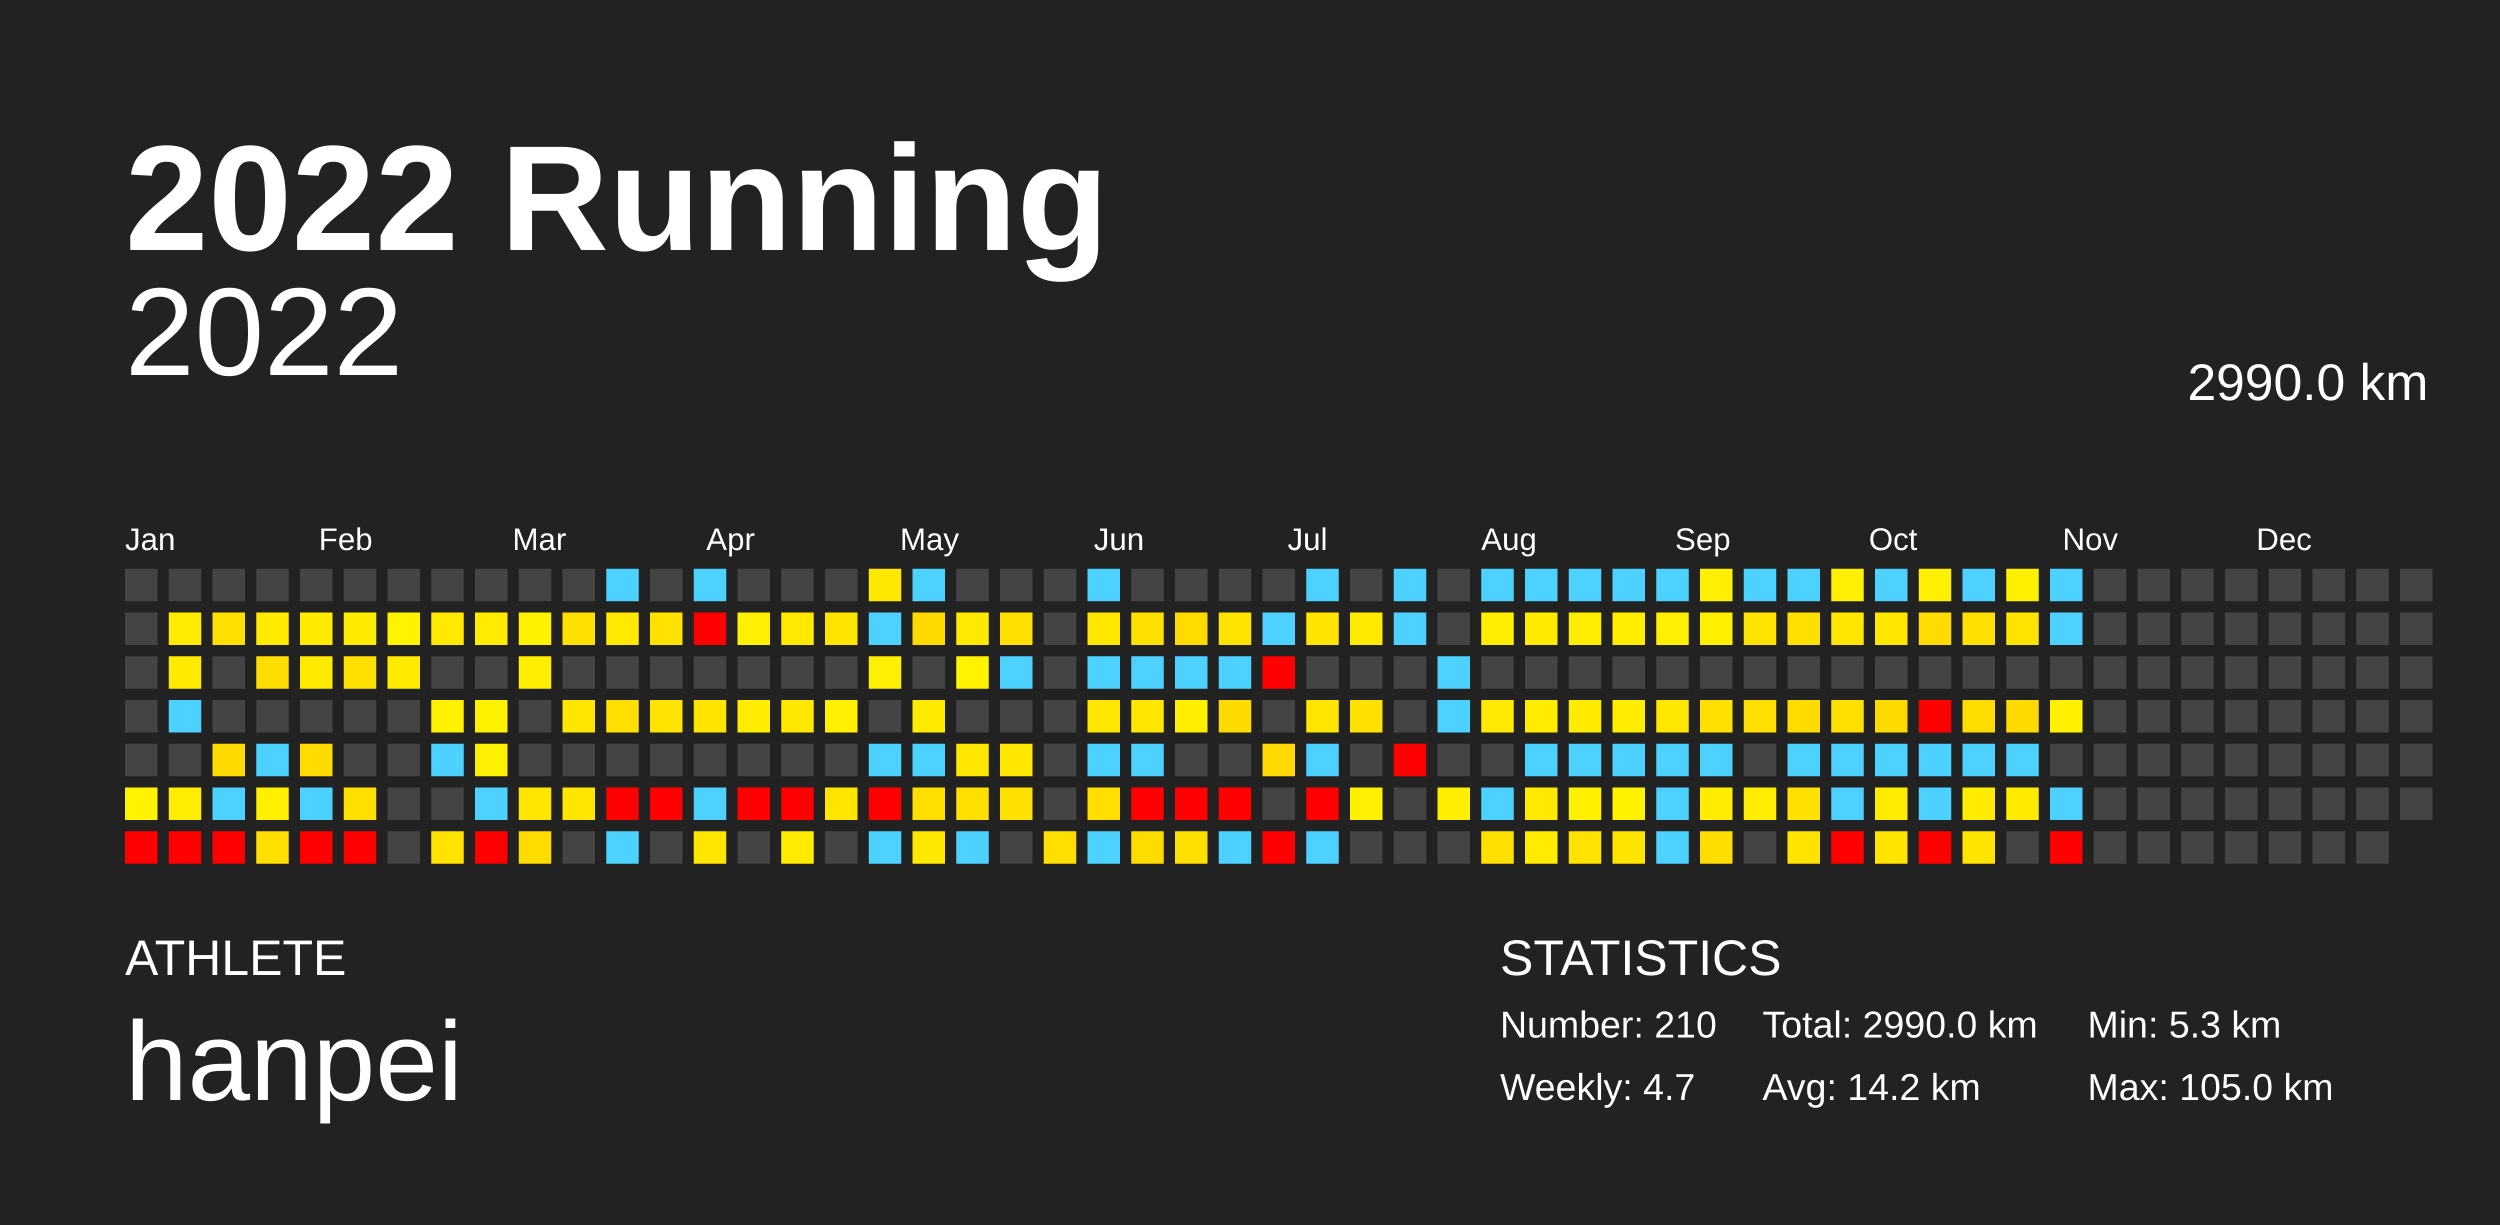
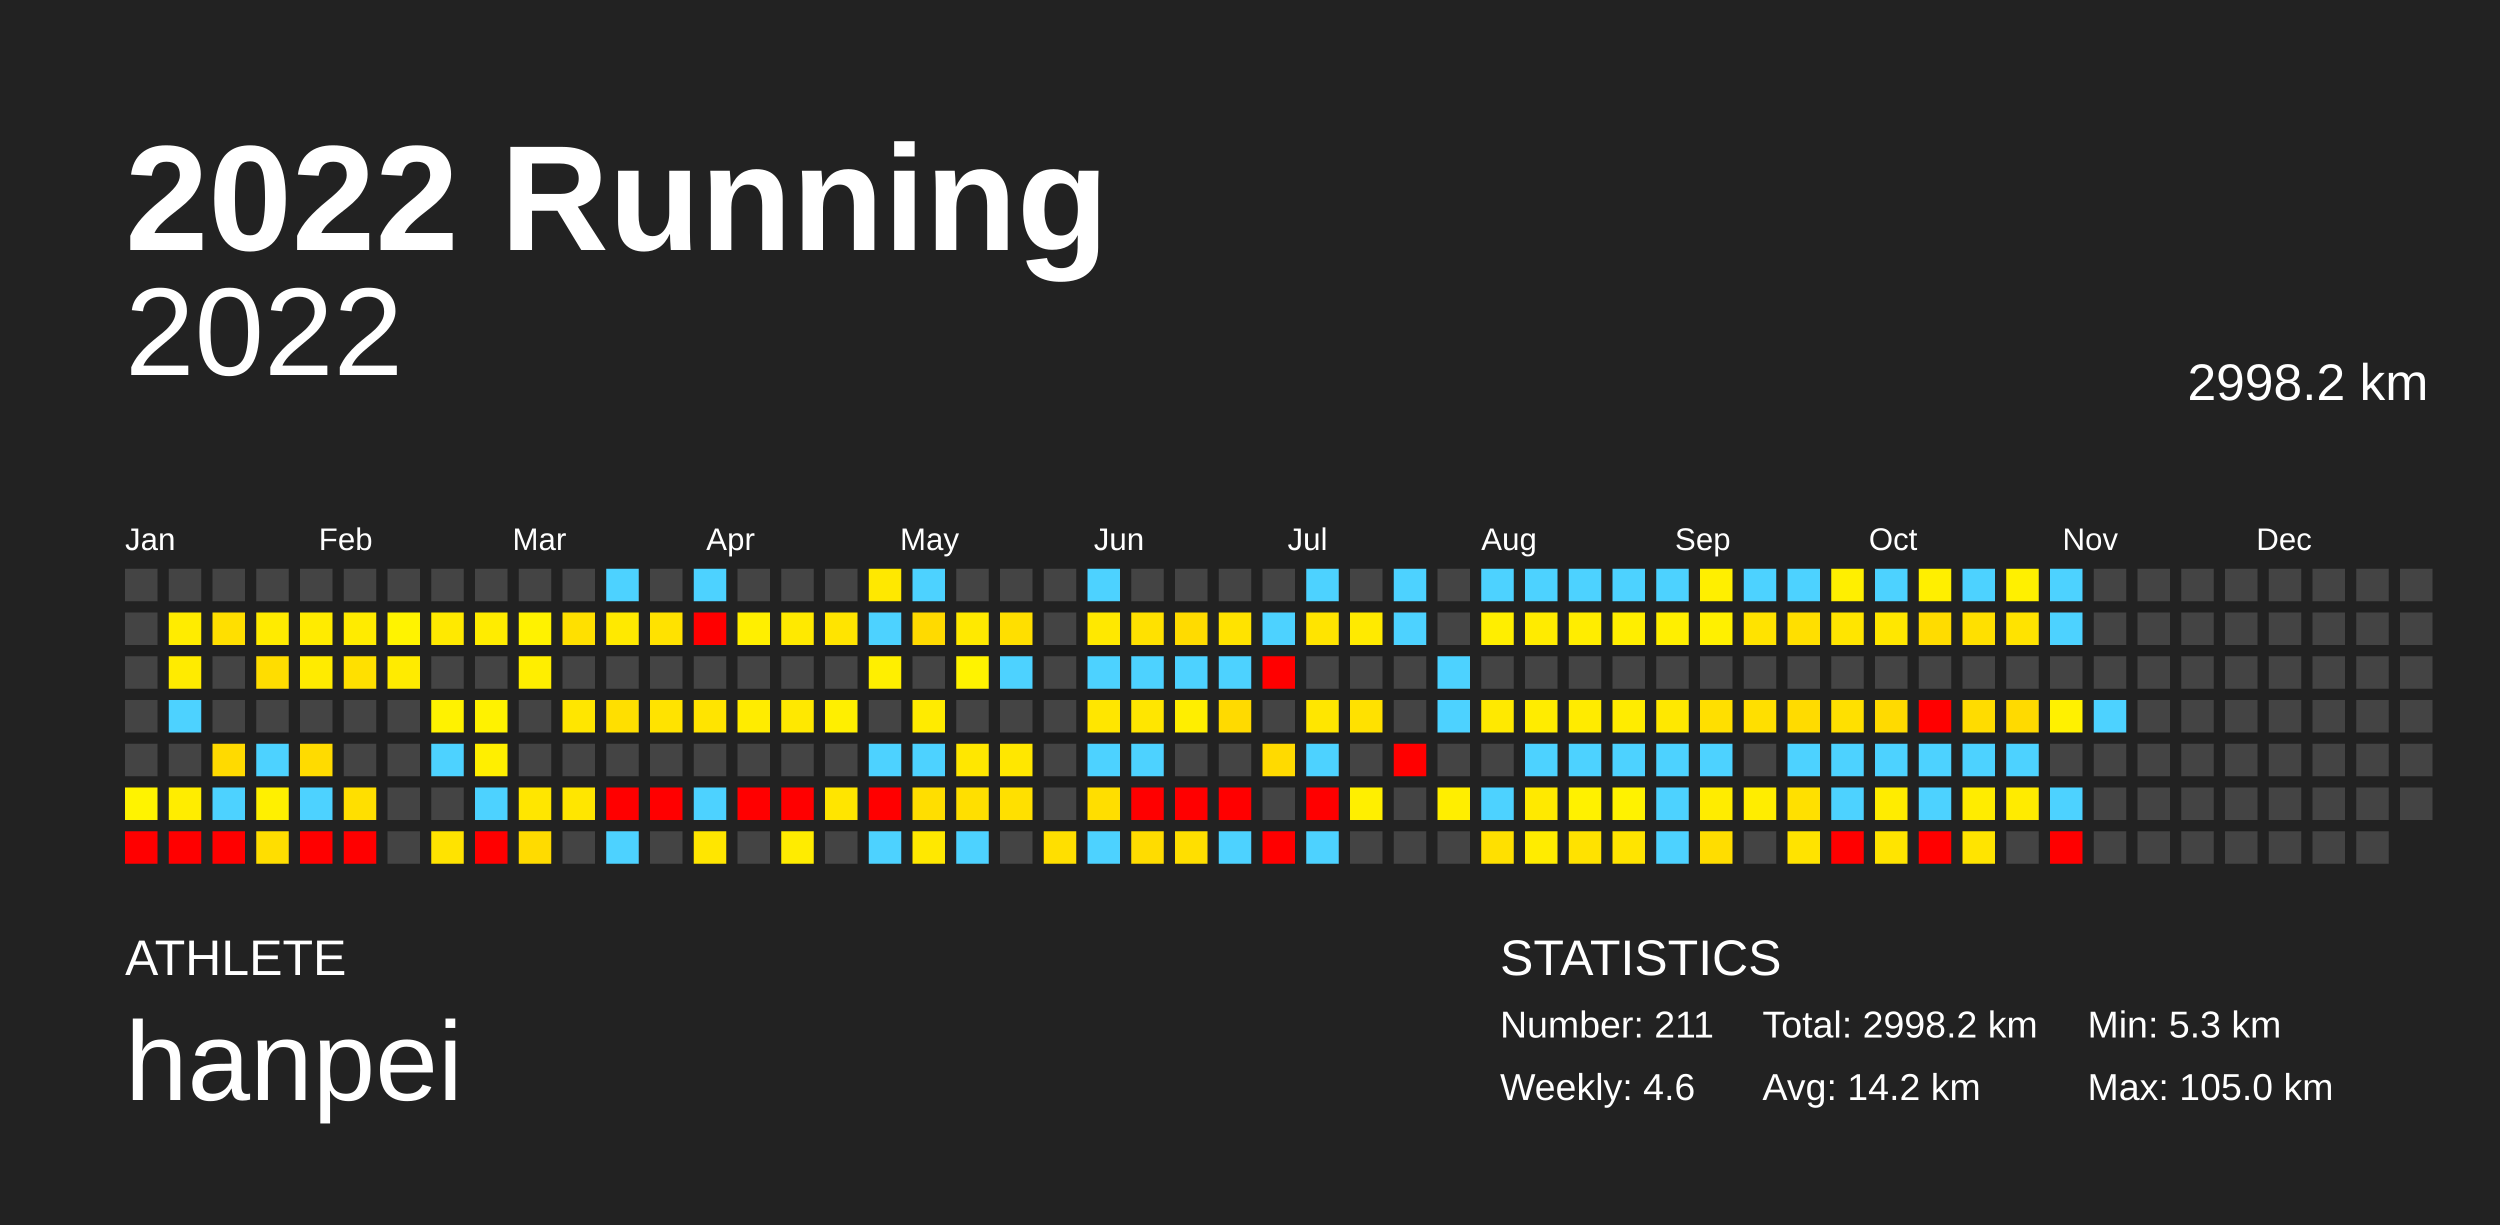
<svg xmlns="http://www.w3.org/2000/svg" baseProfile="full" height="98mm" version="1.1" viewBox="0,0,200,98" width="200mm">
  <defs />
  <rect fill="#222222" height="98" width="200" x="0" y="0" />
  <text fill="#FFFFFF" style="font-size:12px; font-family:Arial; font-weight:bold;" x="10" y="20">2022 Running</text>
  <text fill="#FFFFFF" style="font-size:4px; font-family:Arial" x="10" y="78">ATHLETE</text>
  <text fill="#FFFFFF" style="font-size:9px; font-family:Arial" x="10" y="88">hanpei</text>
  <text fill="#FFFFFF" style="font-size:4px; font-family:Arial" x="120" y="78">STATISTICS</text>
-   <text fill="#FFFFFF" style="font-size:3px; font-family:Arial" x="120" y="83">Number: 210</text>
-   <text fill="#FFFFFF" style="font-size:3px; font-family:Arial" x="120" y="88">Weekly: 4.7</text>
-   <text fill="#FFFFFF" style="font-size:3px; font-family:Arial" x="141" y="83">Total: 2990.0 km</text>
+   <text fill="#FFFFFF" style="font-size:3px; font-family:Arial" x="120" y="83">Number: 211</text>
+   <text fill="#FFFFFF" style="font-size:3px; font-family:Arial" x="120" y="88">Weekly: 4.6</text>
+   <text fill="#FFFFFF" style="font-size:3px; font-family:Arial" x="141" y="83">Total: 2998.2 km</text>
  <text fill="#FFFFFF" style="font-size:3px; font-family:Arial" x="141" y="88">Avg: 14.2 km</text>
  <text fill="#FFFFFF" style="font-size:3px; font-family:Arial" x="167" y="83">Min: 5.3 km</text>
  <text fill="#FFFFFF" style="font-size:3px; font-family:Arial" x="167" y="88">Max: 105.0 km</text>
  <text alignment-baseline="hanging" fill="#FFFFFF" style="font-size:10.0px; font-family:Arial;" x="10" y="30">2022</text>
-   <text alignment-baseline="hanging" fill="#FFFFFF" style="font-size:4.125px; font-family:Arial;" x="175" y="32">2990.0 km</text>
+   <text alignment-baseline="hanging" fill="#FFFFFF" style="font-size:4.125px; font-family:Arial;" x="175" y="32">2998.2 km</text>
  <text fill="#FFFFFF" style="font-size:2.5px; font-family:Arial" x="10.0" y="44">Jan</text>
  <text fill="#FFFFFF" style="font-size:2.5px; font-family:Arial" x="25.5" y="44">Feb</text>
  <text fill="#FFFFFF" style="font-size:2.5px; font-family:Arial" x="41.0" y="44">Mar</text>
  <text fill="#FFFFFF" style="font-size:2.5px; font-family:Arial" x="56.5" y="44">Apr</text>
  <text fill="#FFFFFF" style="font-size:2.5px; font-family:Arial" x="72.0" y="44">May</text>
  <text fill="#FFFFFF" style="font-size:2.5px; font-family:Arial" x="87.5" y="44">Jun</text>
  <text fill="#FFFFFF" style="font-size:2.5px; font-family:Arial" x="103.0" y="44">Jul</text>
  <text fill="#FFFFFF" style="font-size:2.5px; font-family:Arial" x="118.5" y="44">Aug</text>
  <text fill="#FFFFFF" style="font-size:2.5px; font-family:Arial" x="134.0" y="44">Sep</text>
  <text fill="#FFFFFF" style="font-size:2.5px; font-family:Arial" x="149.5" y="44">Oct</text>
  <text fill="#FFFFFF" style="font-size:2.5px; font-family:Arial" x="165.0" y="44">Nov</text>
  <text fill="#FFFFFF" style="font-size:2.5px; font-family:Arial" x="180.5" y="44">Dec</text>
  <rect fill="#444444" height="2.6" width="2.6" x="10.0" y="45.5" />
  <rect fill="#444444" height="2.6" width="2.6" x="10.0" y="49.0" />
  <rect fill="#444444" height="2.6" width="2.6" x="10.0" y="52.5" />
  <rect fill="#444444" height="2.6" width="2.6" x="10.0" y="56.0" />
  <rect fill="#444444" height="2.6" width="2.6" x="10.0" y="59.5" />
  <rect fill="#fff300" height="2.6" width="2.6" x="10.0" y="63.0" />
  <rect fill="red" height="2.6" width="2.6" x="10.0" y="66.5" />
  <rect fill="#444444" height="2.6" width="2.6" x="13.5" y="45.5" />
  <rect fill="#ffec00" height="2.6" width="2.6" x="13.5" y="49.0" />
  <rect fill="#ffeb00" height="2.6" width="2.6" x="13.5" y="52.5" />
  <rect fill="#4dd2ff" height="2.6" width="2.6" x="13.5" y="56.0" />
  <rect fill="#444444" height="2.6" width="2.6" x="13.5" y="59.5" />
  <rect fill="#ffed00" height="2.6" width="2.6" x="13.5" y="63.0" />
  <rect fill="red" height="2.6" width="2.6" x="13.5" y="66.5" />
  <rect fill="#444444" height="2.6" width="2.6" x="17.0" y="45.5" />
  <rect fill="#ffdf00" height="2.6" width="2.6" x="17.0" y="49.0" />
  <rect fill="#444444" height="2.6" width="2.6" x="17.0" y="52.5" />
  <rect fill="#444444" height="2.6" width="2.6" x="17.0" y="56.0" />
  <rect fill="#ffda00" height="2.6" width="2.6" x="17.0" y="59.5" />
  <rect fill="#4dd2ff" height="2.6" width="2.6" x="17.0" y="63.0" />
  <rect fill="red" height="2.6" width="2.6" x="17.0" y="66.5" />
  <rect fill="#444444" height="2.6" width="2.6" x="20.5" y="45.5" />
  <rect fill="#ffeb00" height="2.6" width="2.6" x="20.5" y="49.0" />
  <rect fill="#ffdd00" height="2.6" width="2.6" x="20.5" y="52.5" />
  <rect fill="#444444" height="2.6" width="2.6" x="20.5" y="56.0" />
  <rect fill="#4dd2ff" height="2.6" width="2.6" x="20.5" y="59.5" />
  <rect fill="#fff000" height="2.6" width="2.6" x="20.5" y="63.0" />
  <rect fill="#ffde00" height="2.6" width="2.6" x="20.5" y="66.5" />
  <rect fill="#444444" height="2.6" width="2.6" x="24.0" y="45.5" />
  <rect fill="#ffeb00" height="2.6" width="2.6" x="24.0" y="49.0" />
  <rect fill="#ffeb00" height="2.6" width="2.6" x="24.0" y="52.5" />
  <rect fill="#444444" height="2.6" width="2.6" x="24.0" y="56.0" />
  <rect fill="#ffdb00" height="2.6" width="2.6" x="24.0" y="59.5" />
  <rect fill="#4dd2ff" height="2.6" width="2.6" x="24.0" y="63.0" />
  <rect fill="red" height="2.6" width="2.6" x="24.0" y="66.5" />
  <rect fill="#444444" height="2.6" width="2.6" x="27.5" y="45.5" />
  <rect fill="#ffeb00" height="2.6" width="2.6" x="27.5" y="49.0" />
  <rect fill="#ffe000" height="2.6" width="2.6" x="27.5" y="52.5" />
  <rect fill="#444444" height="2.6" width="2.6" x="27.5" y="56.0" />
  <rect fill="#444444" height="2.6" width="2.6" x="27.5" y="59.5" />
  <rect fill="#ffdf00" height="2.6" width="2.6" x="27.5" y="63.0" />
  <rect fill="red" height="2.6" width="2.6" x="27.5" y="66.5" />
  <rect fill="#444444" height="2.6" width="2.6" x="31.0" y="45.5" />
  <rect fill="#fff300" height="2.6" width="2.6" x="31.0" y="49.0" />
  <rect fill="#ffeb00" height="2.6" width="2.6" x="31.0" y="52.5" />
  <rect fill="#444444" height="2.6" width="2.6" x="31.0" y="56.0" />
  <rect fill="#444444" height="2.6" width="2.6" x="31.0" y="59.5" />
  <rect fill="#444444" height="2.6" width="2.6" x="31.0" y="63.0" />
  <rect fill="#444444" height="2.6" width="2.6" x="31.0" y="66.5" />
  <rect fill="#444444" height="2.6" width="2.6" x="34.5" y="45.5" />
  <rect fill="#ffe900" height="2.6" width="2.6" x="34.5" y="49.0" />
  <rect fill="#444444" height="2.6" width="2.6" x="34.5" y="52.5" />
  <rect fill="#fff200" height="2.6" width="2.6" x="34.5" y="56.0" />
  <rect fill="#4dd2ff" height="2.6" width="2.6" x="34.5" y="59.5" />
  <rect fill="#444444" height="2.6" width="2.6" x="34.5" y="63.0" />
  <rect fill="#ffe300" height="2.6" width="2.6" x="34.5" y="66.5" />
  <rect fill="#444444" height="2.6" width="2.6" x="38.0" y="45.5" />
  <rect fill="#ffec00" height="2.6" width="2.6" x="38.0" y="49.0" />
  <rect fill="#444444" height="2.6" width="2.6" x="38.0" y="52.5" />
  <rect fill="#fff200" height="2.6" width="2.6" x="38.0" y="56.0" />
  <rect fill="#ffef00" height="2.6" width="2.6" x="38.0" y="59.5" />
  <rect fill="#4dd2ff" height="2.6" width="2.6" x="38.0" y="63.0" />
  <rect fill="red" height="2.6" width="2.6" x="38.0" y="66.5" />
  <rect fill="#444444" height="2.6" width="2.6" x="41.5" y="45.5" />
  <rect fill="#fff200" height="2.6" width="2.6" x="41.5" y="49.0" />
  <rect fill="#ffee00" height="2.6" width="2.6" x="41.5" y="52.5" />
  <rect fill="#444444" height="2.6" width="2.6" x="41.5" y="56.0" />
  <rect fill="#444444" height="2.6" width="2.6" x="41.5" y="59.5" />
  <rect fill="#ffe600" height="2.6" width="2.6" x="41.5" y="63.0" />
  <rect fill="#ffdb00" height="2.6" width="2.6" x="41.5" y="66.5" />
  <rect fill="#444444" height="2.6" width="2.6" x="45.0" y="45.5" />
  <rect fill="#ffe000" height="2.6" width="2.6" x="45.0" y="49.0" />
  <rect fill="#444444" height="2.6" width="2.6" x="45.0" y="52.5" />
  <rect fill="#ffe600" height="2.6" width="2.6" x="45.0" y="56.0" />
  <rect fill="#444444" height="2.6" width="2.6" x="45.0" y="59.5" />
  <rect fill="#ffe600" height="2.6" width="2.6" x="45.0" y="63.0" />
  <rect fill="#444444" height="2.6" width="2.6" x="45.0" y="66.5" />
  <rect fill="#4dd2ff" height="2.6" width="2.6" x="48.5" y="45.5" />
  <rect fill="#ffe900" height="2.6" width="2.6" x="48.5" y="49.0" />
  <rect fill="#444444" height="2.6" width="2.6" x="48.5" y="52.5" />
  <rect fill="#ffdf00" height="2.6" width="2.6" x="48.5" y="56.0" />
  <rect fill="#444444" height="2.6" width="2.6" x="48.5" y="59.5" />
  <rect fill="red" height="2.6" width="2.6" x="48.5" y="63.0" />
  <rect fill="#4dd2ff" height="2.6" width="2.6" x="48.5" y="66.5" />
  <rect fill="#444444" height="2.6" width="2.6" x="52.0" y="45.5" />
  <rect fill="#ffe200" height="2.6" width="2.6" x="52.0" y="49.0" />
  <rect fill="#444444" height="2.6" width="2.6" x="52.0" y="52.5" />
  <rect fill="#ffe300" height="2.6" width="2.6" x="52.0" y="56.0" />
  <rect fill="#444444" height="2.6" width="2.6" x="52.0" y="59.5" />
  <rect fill="red" height="2.6" width="2.6" x="52.0" y="63.0" />
  <rect fill="#444444" height="2.6" width="2.6" x="52.0" y="66.5" />
  <rect fill="#4dd2ff" height="2.6" width="2.6" x="55.5" y="45.5" />
  <rect fill="red" height="2.6" width="2.6" x="55.5" y="49.0" />
  <rect fill="#444444" height="2.6" width="2.6" x="55.5" y="52.5" />
  <rect fill="#ffe400" height="2.6" width="2.6" x="55.5" y="56.0" />
  <rect fill="#444444" height="2.6" width="2.6" x="55.5" y="59.5" />
  <rect fill="#4dd2ff" height="2.6" width="2.6" x="55.5" y="63.0" />
  <rect fill="#ffe600" height="2.6" width="2.6" x="55.5" y="66.5" />
  <rect fill="#444444" height="2.6" width="2.6" x="59.0" y="45.5" />
  <rect fill="#ffef00" height="2.6" width="2.6" x="59.0" y="49.0" />
  <rect fill="#444444" height="2.6" width="2.6" x="59.0" y="52.5" />
  <rect fill="#ffec00" height="2.6" width="2.6" x="59.0" y="56.0" />
  <rect fill="#444444" height="2.6" width="2.6" x="59.0" y="59.5" />
  <rect fill="red" height="2.6" width="2.6" x="59.0" y="63.0" />
  <rect fill="#444444" height="2.6" width="2.6" x="59.0" y="66.5" />
  <rect fill="#444444" height="2.6" width="2.6" x="62.5" y="45.5" />
  <rect fill="#ffe900" height="2.6" width="2.6" x="62.5" y="49.0" />
  <rect fill="#444444" height="2.6" width="2.6" x="62.5" y="52.5" />
  <rect fill="#ffe800" height="2.6" width="2.6" x="62.5" y="56.0" />
  <rect fill="#444444" height="2.6" width="2.6" x="62.5" y="59.5" />
  <rect fill="red" height="2.6" width="2.6" x="62.5" y="63.0" />
  <rect fill="#ffec00" height="2.6" width="2.6" x="62.5" y="66.5" />
  <rect fill="#444444" height="2.6" width="2.6" x="66.0" y="45.5" />
  <rect fill="#ffe400" height="2.6" width="2.6" x="66.0" y="49.0" />
  <rect fill="#444444" height="2.6" width="2.6" x="66.0" y="52.5" />
  <rect fill="#ffef00" height="2.6" width="2.6" x="66.0" y="56.0" />
  <rect fill="#444444" height="2.6" width="2.6" x="66.0" y="59.5" />
  <rect fill="#ffe500" height="2.6" width="2.6" x="66.0" y="63.0" />
  <rect fill="#444444" height="2.6" width="2.6" x="66.0" y="66.5" />
  <rect fill="#ffe800" height="2.6" width="2.6" x="69.5" y="45.5" />
  <rect fill="#4dd2ff" height="2.6" width="2.6" x="69.5" y="49.0" />
  <rect fill="#ffef00" height="2.6" width="2.6" x="69.5" y="52.5" />
  <rect fill="#444444" height="2.6" width="2.6" x="69.5" y="56.0" />
  <rect fill="#4dd2ff" height="2.6" width="2.6" x="69.5" y="59.5" />
  <rect fill="red" height="2.6" width="2.6" x="69.5" y="63.0" />
  <rect fill="#4dd2ff" height="2.6" width="2.6" x="69.5" y="66.5" />
  <rect fill="#4dd2ff" height="2.6" width="2.6" x="73.0" y="45.5" />
  <rect fill="#ffda00" height="2.6" width="2.6" x="73.0" y="49.0" />
  <rect fill="#444444" height="2.6" width="2.6" x="73.0" y="52.5" />
  <rect fill="#ffeb00" height="2.6" width="2.6" x="73.0" y="56.0" />
  <rect fill="#4dd2ff" height="2.6" width="2.6" x="73.0" y="59.5" />
  <rect fill="#ffde00" height="2.6" width="2.6" x="73.0" y="63.0" />
  <rect fill="#ffe800" height="2.6" width="2.6" x="73.0" y="66.5" />
  <rect fill="#444444" height="2.6" width="2.6" x="76.5" y="45.5" />
  <rect fill="#ffe900" height="2.6" width="2.6" x="76.5" y="49.0" />
  <rect fill="#fff300" height="2.6" width="2.6" x="76.5" y="52.5" />
  <rect fill="#444444" height="2.6" width="2.6" x="76.5" y="56.0" />
  <rect fill="#ffe700" height="2.6" width="2.6" x="76.5" y="59.5" />
  <rect fill="#ffdf00" height="2.6" width="2.6" x="76.5" y="63.0" />
  <rect fill="#4dd2ff" height="2.6" width="2.6" x="76.5" y="66.5" />
  <rect fill="#444444" height="2.6" width="2.6" x="80.0" y="45.5" />
  <rect fill="#ffdf00" height="2.6" width="2.6" x="80.0" y="49.0" />
  <rect fill="#4dd2ff" height="2.6" width="2.6" x="80.0" y="52.5" />
  <rect fill="#444444" height="2.6" width="2.6" x="80.0" y="56.0" />
  <rect fill="#ffe700" height="2.6" width="2.6" x="80.0" y="59.5" />
  <rect fill="#ffe000" height="2.6" width="2.6" x="80.0" y="63.0" />
  <rect fill="#444444" height="2.6" width="2.6" x="80.0" y="66.5" />
  <rect fill="#444444" height="2.6" width="2.6" x="83.5" y="45.5" />
  <rect fill="#444444" height="2.6" width="2.6" x="83.5" y="49.0" />
  <rect fill="#444444" height="2.6" width="2.6" x="83.5" y="52.5" />
  <rect fill="#444444" height="2.6" width="2.6" x="83.5" y="56.0" />
  <rect fill="#444444" height="2.6" width="2.6" x="83.5" y="59.5" />
  <rect fill="#444444" height="2.6" width="2.6" x="83.5" y="63.0" />
  <rect fill="#ffdf00" height="2.6" width="2.6" x="83.5" y="66.5" />
  <rect fill="#4dd2ff" height="2.6" width="2.6" x="87.0" y="45.5" />
  <rect fill="#ffe800" height="2.6" width="2.6" x="87.0" y="49.0" />
  <rect fill="#4dd2ff" height="2.6" width="2.6" x="87.0" y="52.5" />
  <rect fill="#ffe600" height="2.6" width="2.6" x="87.0" y="56.0" />
  <rect fill="#4dd2ff" height="2.6" width="2.6" x="87.0" y="59.5" />
  <rect fill="#ffde00" height="2.6" width="2.6" x="87.0" y="63.0" />
  <rect fill="#4dd2ff" height="2.6" width="2.6" x="87.0" y="66.5" />
  <rect fill="#444444" height="2.6" width="2.6" x="90.5" y="45.5" />
  <rect fill="#ffe100" height="2.6" width="2.6" x="90.5" y="49.0" />
  <rect fill="#4dd2ff" height="2.6" width="2.6" x="90.5" y="52.5" />
  <rect fill="#ffe600" height="2.6" width="2.6" x="90.5" y="56.0" />
  <rect fill="#4dd2ff" height="2.6" width="2.6" x="90.5" y="59.5" />
  <rect fill="red" height="2.6" width="2.6" x="90.5" y="63.0" />
  <rect fill="#ffdc00" height="2.6" width="2.6" x="90.5" y="66.5" />
  <rect fill="#444444" height="2.6" width="2.6" x="94.0" y="45.5" />
  <rect fill="#ffdb00" height="2.6" width="2.6" x="94.0" y="49.0" />
  <rect fill="#4dd2ff" height="2.6" width="2.6" x="94.0" y="52.5" />
  <rect fill="#ffee00" height="2.6" width="2.6" x="94.0" y="56.0" />
  <rect fill="#444444" height="2.6" width="2.6" x="94.0" y="59.5" />
  <rect fill="red" height="2.6" width="2.6" x="94.0" y="63.0" />
  <rect fill="#ffdf00" height="2.6" width="2.6" x="94.0" y="66.5" />
  <rect fill="#444444" height="2.6" width="2.6" x="97.5" y="45.5" />
  <rect fill="#ffe300" height="2.6" width="2.6" x="97.5" y="49.0" />
  <rect fill="#4dd2ff" height="2.6" width="2.6" x="97.5" y="52.5" />
  <rect fill="#ffda00" height="2.6" width="2.6" x="97.5" y="56.0" />
  <rect fill="#444444" height="2.6" width="2.6" x="97.5" y="59.5" />
  <rect fill="red" height="2.6" width="2.6" x="97.5" y="63.0" />
  <rect fill="#4dd2ff" height="2.6" width="2.6" x="97.5" y="66.5" />
  <rect fill="#444444" height="2.6" width="2.6" x="101.0" y="45.5" />
  <rect fill="#4dd2ff" height="2.6" width="2.6" x="101.0" y="49.0" />
  <rect fill="red" height="2.6" width="2.6" x="101.0" y="52.5" />
  <rect fill="#444444" height="2.6" width="2.6" x="101.0" y="56.0" />
  <rect fill="#ffda00" height="2.6" width="2.6" x="101.0" y="59.5" />
  <rect fill="#444444" height="2.6" width="2.6" x="101.0" y="63.0" />
  <rect fill="red" height="2.6" width="2.6" x="101.0" y="66.5" />
  <rect fill="#4dd2ff" height="2.6" width="2.6" x="104.5" y="45.5" />
  <rect fill="#ffe400" height="2.6" width="2.6" x="104.5" y="49.0" />
  <rect fill="#444444" height="2.6" width="2.6" x="104.5" y="52.5" />
  <rect fill="#ffe600" height="2.6" width="2.6" x="104.5" y="56.0" />
  <rect fill="#4dd2ff" height="2.6" width="2.6" x="104.5" y="59.5" />
  <rect fill="red" height="2.6" width="2.6" x="104.5" y="63.0" />
  <rect fill="#4dd2ff" height="2.6" width="2.6" x="104.5" y="66.5" />
  <rect fill="#444444" height="2.6" width="2.6" x="108.0" y="45.5" />
  <rect fill="#ffea00" height="2.6" width="2.6" x="108.0" y="49.0" />
  <rect fill="#444444" height="2.6" width="2.6" x="108.0" y="52.5" />
  <rect fill="#ffe100" height="2.6" width="2.6" x="108.0" y="56.0" />
  <rect fill="#444444" height="2.6" width="2.6" x="108.0" y="59.5" />
  <rect fill="#ffef00" height="2.6" width="2.6" x="108.0" y="63.0" />
  <rect fill="#444444" height="2.6" width="2.6" x="108.0" y="66.5" />
  <rect fill="#4dd2ff" height="2.6" width="2.6" x="111.5" y="45.5" />
  <rect fill="#4dd2ff" height="2.6" width="2.6" x="111.5" y="49.0" />
  <rect fill="#444444" height="2.6" width="2.6" x="111.5" y="52.5" />
  <rect fill="#444444" height="2.6" width="2.6" x="111.5" y="56.0" />
  <rect fill="red" height="2.6" width="2.6" x="111.5" y="59.5" />
  <rect fill="#444444" height="2.6" width="2.6" x="111.5" y="63.0" />
  <rect fill="#444444" height="2.6" width="2.6" x="111.5" y="66.5" />
  <rect fill="#444444" height="2.6" width="2.6" x="115.0" y="45.5" />
  <rect fill="#444444" height="2.6" width="2.6" x="115.0" y="49.0" />
  <rect fill="#4dd2ff" height="2.6" width="2.6" x="115.0" y="52.5" />
  <rect fill="#4dd2ff" height="2.6" width="2.6" x="115.0" y="56.0" />
  <rect fill="#444444" height="2.6" width="2.6" x="115.0" y="59.5" />
  <rect fill="#ffee00" height="2.6" width="2.6" x="115.0" y="63.0" />
  <rect fill="#444444" height="2.6" width="2.6" x="115.0" y="66.5" />
  <rect fill="#4dd2ff" height="2.6" width="2.6" x="118.5" y="45.5" />
  <rect fill="#ffee00" height="2.6" width="2.6" x="118.5" y="49.0" />
  <rect fill="#444444" height="2.6" width="2.6" x="118.5" y="52.5" />
  <rect fill="#ffe900" height="2.6" width="2.6" x="118.5" y="56.0" />
  <rect fill="#444444" height="2.6" width="2.6" x="118.5" y="59.5" />
  <rect fill="#4dd2ff" height="2.6" width="2.6" x="118.5" y="63.0" />
  <rect fill="#ffe000" height="2.6" width="2.6" x="118.5" y="66.5" />
  <rect fill="#4dd2ff" height="2.6" width="2.6" x="122.0" y="45.5" />
  <rect fill="#ffeb00" height="2.6" width="2.6" x="122.0" y="49.0" />
  <rect fill="#444444" height="2.6" width="2.6" x="122.0" y="52.5" />
  <rect fill="#ffec00" height="2.6" width="2.6" x="122.0" y="56.0" />
  <rect fill="#4dd2ff" height="2.6" width="2.6" x="122.0" y="59.5" />
  <rect fill="#ffe900" height="2.6" width="2.6" x="122.0" y="63.0" />
  <rect fill="#ffec00" height="2.6" width="2.6" x="122.0" y="66.5" />
  <rect fill="#4dd2ff" height="2.6" width="2.6" x="125.5" y="45.5" />
  <rect fill="#ffed00" height="2.6" width="2.6" x="125.5" y="49.0" />
  <rect fill="#444444" height="2.6" width="2.6" x="125.5" y="52.5" />
  <rect fill="#ffeb00" height="2.6" width="2.6" x="125.5" y="56.0" />
  <rect fill="#4dd2ff" height="2.6" width="2.6" x="125.5" y="59.5" />
  <rect fill="#fff100" height="2.6" width="2.6" x="125.5" y="63.0" />
  <rect fill="#ffe200" height="2.6" width="2.6" x="125.5" y="66.5" />
  <rect fill="#4dd2ff" height="2.6" width="2.6" x="129.0" y="45.5" />
  <rect fill="#ffee00" height="2.6" width="2.6" x="129.0" y="49.0" />
  <rect fill="#444444" height="2.6" width="2.6" x="129.0" y="52.5" />
  <rect fill="#ffec00" height="2.6" width="2.6" x="129.0" y="56.0" />
  <rect fill="#4dd2ff" height="2.6" width="2.6" x="129.0" y="59.5" />
  <rect fill="#fff200" height="2.6" width="2.6" x="129.0" y="63.0" />
  <rect fill="#ffe400" height="2.6" width="2.6" x="129.0" y="66.5" />
  <rect fill="#4dd2ff" height="2.6" width="2.6" x="132.5" y="45.5" />
  <rect fill="#ffef00" height="2.6" width="2.6" x="132.5" y="49.0" />
  <rect fill="#444444" height="2.6" width="2.6" x="132.5" y="52.5" />
  <rect fill="#ffe800" height="2.6" width="2.6" x="132.5" y="56.0" />
  <rect fill="#4dd2ff" height="2.6" width="2.6" x="132.5" y="59.5" />
  <rect fill="#4dd2ff" height="2.6" width="2.6" x="132.5" y="63.0" />
  <rect fill="#4dd2ff" height="2.6" width="2.6" x="132.5" y="66.5" />
  <rect fill="#ffef00" height="2.6" width="2.6" x="136.0" y="45.5" />
  <rect fill="#fff000" height="2.6" width="2.6" x="136.0" y="49.0" />
  <rect fill="#444444" height="2.6" width="2.6" x="136.0" y="52.5" />
  <rect fill="#ffdf00" height="2.6" width="2.6" x="136.0" y="56.0" />
  <rect fill="#4dd2ff" height="2.6" width="2.6" x="136.0" y="59.5" />
  <rect fill="#ffec00" height="2.6" width="2.6" x="136.0" y="63.0" />
  <rect fill="#ffdd00" height="2.6" width="2.6" x="136.0" y="66.5" />
  <rect fill="#4dd2ff" height="2.6" width="2.6" x="139.5" y="45.5" />
  <rect fill="#ffe300" height="2.6" width="2.6" x="139.5" y="49.0" />
  <rect fill="#444444" height="2.6" width="2.6" x="139.5" y="52.5" />
  <rect fill="#ffdf00" height="2.6" width="2.6" x="139.5" y="56.0" />
  <rect fill="#444444" height="2.6" width="2.6" x="139.5" y="59.5" />
  <rect fill="#ffed00" height="2.6" width="2.6" x="139.5" y="63.0" />
  <rect fill="#444444" height="2.6" width="2.6" x="139.5" y="66.5" />
  <rect fill="#4dd2ff" height="2.6" width="2.6" x="143.0" y="45.5" />
  <rect fill="#ffdf00" height="2.6" width="2.6" x="143.0" y="49.0" />
  <rect fill="#444444" height="2.6" width="2.6" x="143.0" y="52.5" />
  <rect fill="#ffdb00" height="2.6" width="2.6" x="143.0" y="56.0" />
  <rect fill="#4dd2ff" height="2.6" width="2.6" x="143.0" y="59.5" />
  <rect fill="#ffe000" height="2.6" width="2.6" x="143.0" y="63.0" />
  <rect fill="#ffe300" height="2.6" width="2.6" x="143.0" y="66.5" />
  <rect fill="#ffef00" height="2.6" width="2.6" x="146.5" y="45.5" />
  <rect fill="#ffe500" height="2.6" width="2.6" x="146.5" y="49.0" />
  <rect fill="#444444" height="2.6" width="2.6" x="146.5" y="52.5" />
  <rect fill="#ffe000" height="2.6" width="2.6" x="146.5" y="56.0" />
  <rect fill="#4dd2ff" height="2.6" width="2.6" x="146.5" y="59.5" />
  <rect fill="#4dd2ff" height="2.6" width="2.6" x="146.5" y="63.0" />
  <rect fill="red" height="2.6" width="2.6" x="146.5" y="66.5" />
  <rect fill="#4dd2ff" height="2.6" width="2.6" x="150.0" y="45.5" />
  <rect fill="#ffe700" height="2.6" width="2.6" x="150.0" y="49.0" />
  <rect fill="#444444" height="2.6" width="2.6" x="150.0" y="52.5" />
  <rect fill="#ffda00" height="2.6" width="2.6" x="150.0" y="56.0" />
  <rect fill="#4dd2ff" height="2.6" width="2.6" x="150.0" y="59.5" />
  <rect fill="#ffec00" height="2.6" width="2.6" x="150.0" y="63.0" />
  <rect fill="#ffe400" height="2.6" width="2.6" x="150.0" y="66.5" />
  <rect fill="#ffef00" height="2.6" width="2.6" x="153.5" y="45.5" />
  <rect fill="#ffdc00" height="2.6" width="2.6" x="153.5" y="49.0" />
  <rect fill="#444444" height="2.6" width="2.6" x="153.5" y="52.5" />
  <rect fill="red" height="2.6" width="2.6" x="153.5" y="56.0" />
  <rect fill="#4dd2ff" height="2.6" width="2.6" x="153.5" y="59.5" />
  <rect fill="#4dd2ff" height="2.6" width="2.6" x="153.5" y="63.0" />
  <rect fill="red" height="2.6" width="2.6" x="153.5" y="66.5" />
  <rect fill="#4dd2ff" height="2.6" width="2.6" x="157.0" y="45.5" />
  <rect fill="#ffe000" height="2.6" width="2.6" x="157.0" y="49.0" />
  <rect fill="#444444" height="2.6" width="2.6" x="157.0" y="52.5" />
  <rect fill="#ffdc00" height="2.6" width="2.6" x="157.0" y="56.0" />
  <rect fill="#4dd2ff" height="2.6" width="2.6" x="157.0" y="59.5" />
  <rect fill="#ffec00" height="2.6" width="2.6" x="157.0" y="63.0" />
  <rect fill="#ffe400" height="2.6" width="2.6" x="157.0" y="66.5" />
  <rect fill="#fff000" height="2.6" width="2.6" x="160.5" y="45.5" />
  <rect fill="#ffe300" height="2.6" width="2.6" x="160.5" y="49.0" />
  <rect fill="#444444" height="2.6" width="2.6" x="160.5" y="52.5" />
  <rect fill="#ffda00" height="2.6" width="2.6" x="160.5" y="56.0" />
  <rect fill="#4dd2ff" height="2.6" width="2.6" x="160.5" y="59.5" />
  <rect fill="#ffeb00" height="2.6" width="2.6" x="160.5" y="63.0" />
  <rect fill="#444444" height="2.6" width="2.6" x="160.5" y="66.5" />
  <rect fill="#4dd2ff" height="2.6" width="2.6" x="164.0" y="45.5" />
  <rect fill="#4dd2ff" height="2.6" width="2.6" x="164.0" y="49.0" />
  <rect fill="#444444" height="2.6" width="2.6" x="164.0" y="52.5" />
  <rect fill="#fff100" height="2.6" width="2.6" x="164.0" y="56.0" />
  <rect fill="#444444" height="2.6" width="2.6" x="164.0" y="59.5" />
  <rect fill="#4dd2ff" height="2.6" width="2.6" x="164.0" y="63.0" />
  <rect fill="red" height="2.6" width="2.6" x="164.0" y="66.5" />
  <rect fill="#444444" height="2.6" width="2.6" x="167.5" y="45.5" />
  <rect fill="#444444" height="2.6" width="2.6" x="167.5" y="49.0" />
  <rect fill="#444444" height="2.6" width="2.6" x="167.5" y="52.5" />
-   <rect fill="#444444" height="2.6" width="2.6" x="167.5" y="56.0" />
+   <rect fill="#4dd2ff" height="2.6" width="2.6" x="167.5" y="56.0" />
  <rect fill="#444444" height="2.6" width="2.6" x="167.5" y="59.5" />
  <rect fill="#444444" height="2.6" width="2.6" x="167.5" y="63.0" />
  <rect fill="#444444" height="2.6" width="2.6" x="167.5" y="66.5" />
  <rect fill="#444444" height="2.6" width="2.6" x="171.0" y="45.5" />
  <rect fill="#444444" height="2.6" width="2.6" x="171.0" y="49.0" />
  <rect fill="#444444" height="2.6" width="2.6" x="171.0" y="52.5" />
  <rect fill="#444444" height="2.6" width="2.6" x="171.0" y="56.0" />
  <rect fill="#444444" height="2.6" width="2.6" x="171.0" y="59.5" />
  <rect fill="#444444" height="2.6" width="2.6" x="171.0" y="63.0" />
  <rect fill="#444444" height="2.6" width="2.6" x="171.0" y="66.5" />
  <rect fill="#444444" height="2.6" width="2.6" x="174.5" y="45.5" />
  <rect fill="#444444" height="2.6" width="2.6" x="174.5" y="49.0" />
  <rect fill="#444444" height="2.6" width="2.6" x="174.5" y="52.5" />
  <rect fill="#444444" height="2.6" width="2.6" x="174.5" y="56.0" />
  <rect fill="#444444" height="2.6" width="2.6" x="174.5" y="59.5" />
  <rect fill="#444444" height="2.6" width="2.6" x="174.5" y="63.0" />
  <rect fill="#444444" height="2.6" width="2.6" x="174.5" y="66.5" />
  <rect fill="#444444" height="2.6" width="2.6" x="178.0" y="45.5" />
  <rect fill="#444444" height="2.6" width="2.6" x="178.0" y="49.0" />
  <rect fill="#444444" height="2.6" width="2.6" x="178.0" y="52.5" />
  <rect fill="#444444" height="2.6" width="2.6" x="178.0" y="56.0" />
  <rect fill="#444444" height="2.6" width="2.6" x="178.0" y="59.5" />
  <rect fill="#444444" height="2.6" width="2.6" x="178.0" y="63.0" />
  <rect fill="#444444" height="2.6" width="2.6" x="178.0" y="66.5" />
  <rect fill="#444444" height="2.6" width="2.6" x="181.5" y="45.5" />
  <rect fill="#444444" height="2.6" width="2.6" x="181.5" y="49.0" />
  <rect fill="#444444" height="2.6" width="2.6" x="181.5" y="52.5" />
  <rect fill="#444444" height="2.6" width="2.6" x="181.5" y="56.0" />
  <rect fill="#444444" height="2.6" width="2.6" x="181.5" y="59.5" />
  <rect fill="#444444" height="2.6" width="2.6" x="181.5" y="63.0" />
  <rect fill="#444444" height="2.6" width="2.6" x="181.5" y="66.5" />
  <rect fill="#444444" height="2.6" width="2.6" x="185.0" y="45.5" />
  <rect fill="#444444" height="2.6" width="2.6" x="185.0" y="49.0" />
  <rect fill="#444444" height="2.6" width="2.6" x="185.0" y="52.5" />
  <rect fill="#444444" height="2.6" width="2.6" x="185.0" y="56.0" />
  <rect fill="#444444" height="2.6" width="2.6" x="185.0" y="59.5" />
  <rect fill="#444444" height="2.6" width="2.6" x="185.0" y="63.0" />
  <rect fill="#444444" height="2.6" width="2.6" x="185.0" y="66.5" />
  <rect fill="#444444" height="2.6" width="2.6" x="188.5" y="45.5" />
  <rect fill="#444444" height="2.6" width="2.6" x="188.5" y="49.0" />
  <rect fill="#444444" height="2.6" width="2.6" x="188.5" y="52.5" />
  <rect fill="#444444" height="2.6" width="2.6" x="188.5" y="56.0" />
  <rect fill="#444444" height="2.6" width="2.6" x="188.5" y="59.5" />
  <rect fill="#444444" height="2.6" width="2.6" x="188.5" y="63.0" />
  <rect fill="#444444" height="2.6" width="2.6" x="188.5" y="66.5" />
  <rect fill="#444444" height="2.6" width="2.6" x="192.0" y="45.5" />
  <rect fill="#444444" height="2.6" width="2.6" x="192.0" y="49.0" />
  <rect fill="#444444" height="2.6" width="2.6" x="192.0" y="52.5" />
  <rect fill="#444444" height="2.6" width="2.6" x="192.0" y="56.0" />
  <rect fill="#444444" height="2.6" width="2.6" x="192.0" y="59.5" />
  <rect fill="#444444" height="2.6" width="2.6" x="192.0" y="63.0" />
</svg>
